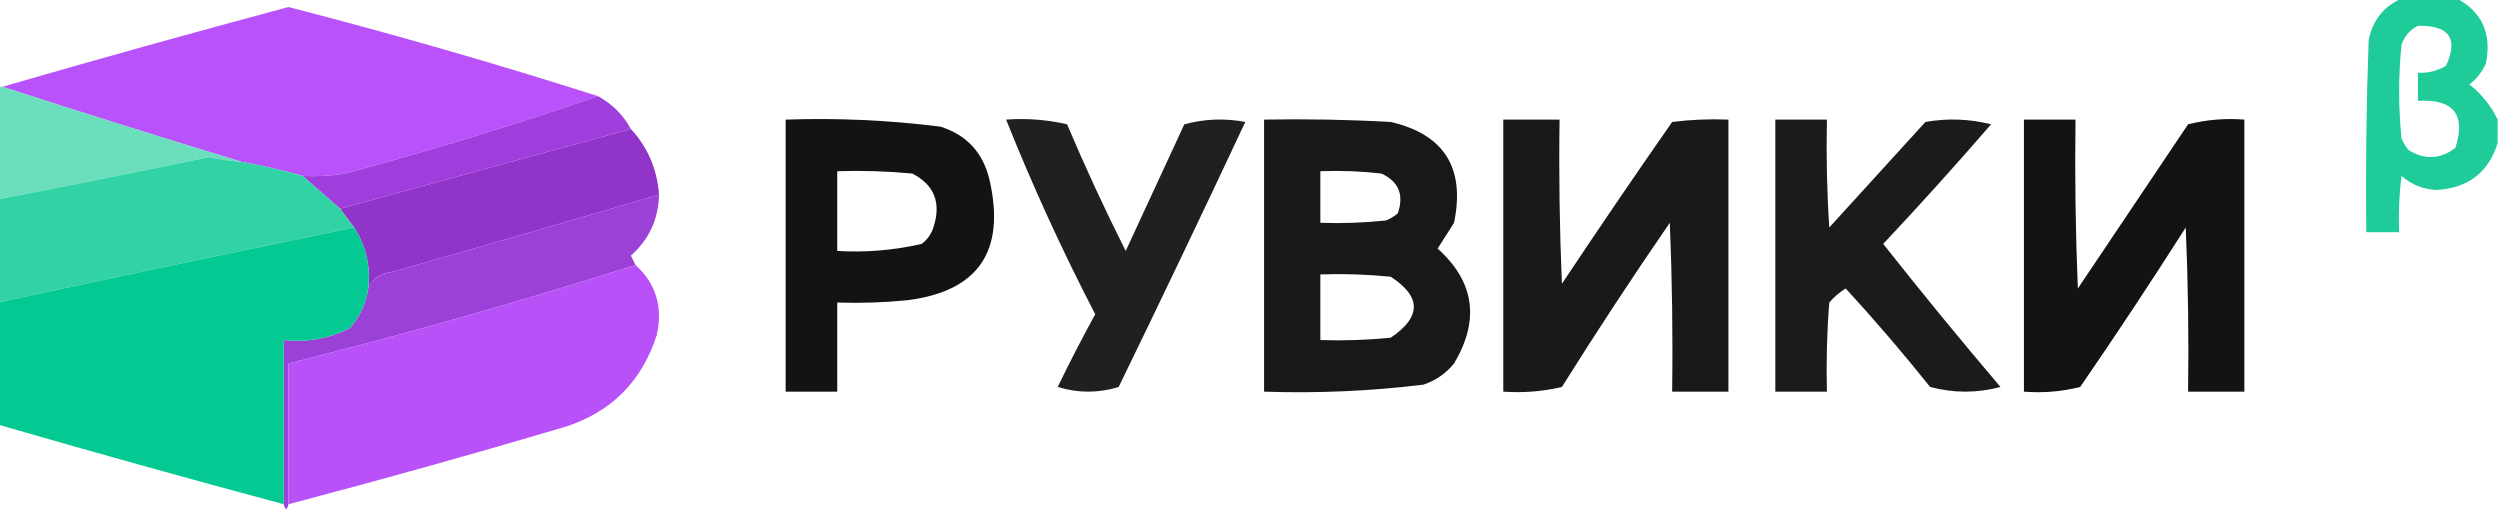
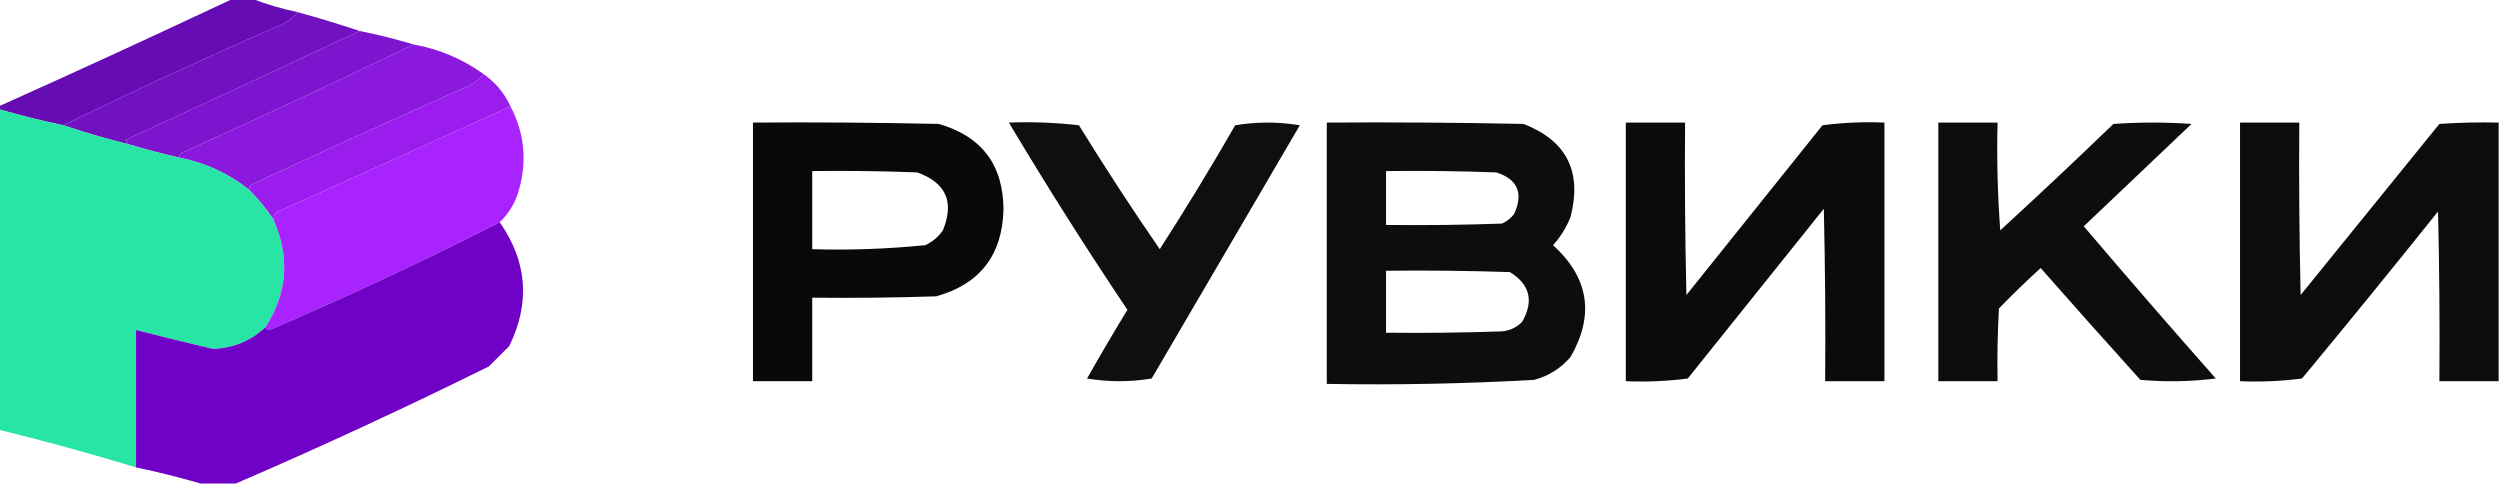
- <svg xmlns="http://www.w3.org/2000/svg" version="1.1" width="533px" height="110px" style="shape-rendering:geometricPrecision; text-rendering:geometricPrecision; image-rendering:optimizeQuality; fill-rule:evenodd; clip-rule:evenodd">
+ <svg xmlns="http://www.w3.org/2000/svg" version="1.1" width="928px" height="180px" style="shape-rendering:geometricPrecision; text-rendering:geometricPrecision; image-rendering:optimizeQuality; fill-rule:evenodd; clip-rule:evenodd">
  <g>
-     <path style="opacity:0.873" fill="#00c48b" d="M 512.5,-0.5 C 516.167,-0.5 519.833,-0.5 523.5,-0.5C 529.124,2.42 531.291,7.087 530,13.5C 529.215,15.286 528.049,16.786 526.5,18C 529.122,20.109 531.122,22.609 532.5,25.5C 532.5,27.167 532.5,28.833 532.5,30.5C 530.561,36.755 526.228,40.089 519.5,40.5C 516.613,40.373 514.113,39.373 512,37.5C 511.501,41.486 511.334,45.486 511.5,49.5C 509.167,49.5 506.833,49.5 504.5,49.5C 504.333,35.829 504.5,22.163 505,8.5C 505.923,4.086 508.423,1.086 512.5,-0.5 Z M 515.5,5.5 C 522.17,5.378 524.17,8.211 521.5,14C 519.655,15.128 517.655,15.628 515.5,15.5C 515.5,17.5 515.5,19.5 515.5,21.5C 523.085,21.074 525.752,24.408 523.5,31.5C 520.326,33.969 516.993,34.136 513.5,32C 512.874,31.25 512.374,30.416 512,29.5C 511.333,22.833 511.333,16.167 512,9.5C 512.69,7.65 513.856,6.316 515.5,5.5 Z" />
+     <path style="opacity:0.995" fill="#640bb5" d="M 86.5,-0.5 C 88.833,-0.5 91.167,-0.5 93.5,-0.5C 98.931,1.612 104.597,3.279 110.5,4.5C 108.49,7.027 105.823,8.861 102.5,10C 75.837,21.668 49.503,33.835 23.5,46.5C 15.423,44.814 7.423,42.814 -0.5,40.5C -0.5,40.167 -0.5,39.833 -0.5,39.5C 28.684,26.406 57.684,13.072 86.5,-0.5 Z" />
  </g>
  <g>
-     <path style="opacity:0.995" fill="#b951fa" d="M 127.5,20.5 C 109.815,26.595 91.815,32.095 73.5,37C 70.518,37.498 67.518,37.665 64.5,37.5C 60.214,36.293 55.88,35.293 51.5,34.5C 34.442,29.319 17.442,23.986 0.5,18.5C 20.773,12.632 41.106,6.965 61.5,1.5C 83.699,7.216 105.699,13.549 127.5,20.5 Z" />
+     <path style="opacity:0.993" fill="#7010c2" d="M 110.5,4.5 C 118.306,6.66 125.973,8.993 133.5,11.5C 104.645,25.075 75.645,38.575 46.5,52C 47.056,52.383 47.389,52.883 47.5,53.5C 39.31,51.457 31.31,49.123 23.5,46.5C 49.503,33.835 75.837,21.668 102.5,10C 105.823,8.861 108.49,7.027 110.5,4.5 Z" />
  </g>
  <g>
-     <path style="opacity:0.925" fill="#000000" d="M 167.5,25.5 C 178.555,25.121 189.555,25.621 200.5,27C 206.157,28.783 209.657,32.616 211,38.5C 214.396,53.58 208.563,62.08 193.5,64C 188.511,64.499 183.511,64.666 178.5,64.5C 178.5,70.833 178.5,77.167 178.5,83.5C 174.833,83.5 171.167,83.5 167.5,83.5C 167.5,64.167 167.5,44.833 167.5,25.5 Z M 178.5,36.5 C 183.844,36.334 189.177,36.501 194.5,37C 199.224,39.435 200.724,43.269 199,48.5C 198.535,49.931 197.701,51.097 196.5,52C 190.593,53.361 184.593,53.861 178.5,53.5C 178.5,47.833 178.5,42.167 178.5,36.5 Z" />
+     <path style="opacity:0.995" fill="#7c14cf" d="M 133.5,11.5 C 140.244,12.853 146.911,14.519 153.5,16.5C 125.302,30.178 96.802,43.512 68,56.5C 66.97,56.836 66.47,57.503 66.5,58.5C 60.111,57.037 53.778,55.37 47.5,53.5C 47.389,52.883 47.056,52.383 46.5,52C 75.645,38.575 104.645,25.075 133.5,11.5 Z" />
  </g>
  <g>
-     <path style="opacity:0.874" fill="#000000" d="M 214.5,25.5 C 218.884,25.174 223.217,25.508 227.5,26.5C 231.384,35.662 235.551,44.662 240,53.5C 244.167,44.5 248.333,35.5 252.5,26.5C 256.795,25.339 261.129,25.172 265.5,26C 256.644,44.879 247.644,63.712 238.5,82.5C 234.167,83.833 229.833,83.833 225.5,82.5C 228.039,77.255 230.706,72.088 233.5,67C 226.473,53.448 220.139,39.615 214.5,25.5 Z" />
+     <path style="opacity:0.996" fill="#8a18dd" d="M 153.5,16.5 C 163.083,18.242 171.75,21.909 179.5,27.5C 177.49,30.027 174.823,31.861 171.5,33C 145.381,44.559 119.381,56.393 93.5,68.5C 92.703,68.957 92.369,69.624 92.5,70.5C 84.858,64.392 76.191,60.392 66.5,58.5C 66.47,57.503 66.97,56.836 68,56.5C 96.802,43.512 125.302,30.178 153.5,16.5 Z" />
  </g>
  <g>
-     <path style="opacity:0.904" fill="#000000" d="M 269.5,25.5 C 278.506,25.334 287.506,25.5 296.5,26C 307.921,28.654 312.421,35.82 310,47.5C 308.833,49.333 307.667,51.167 306.5,53C 314.364,60.045 315.531,68.212 310,77.5C 308.269,79.617 306.102,81.117 303.5,82C 292.221,83.383 280.888,83.883 269.5,83.5C 269.5,64.167 269.5,44.833 269.5,25.5 Z M 281.5,36.5 C 285.846,36.334 290.179,36.501 294.5,37C 298.213,38.691 299.379,41.525 298,45.5C 297.25,46.126 296.416,46.626 295.5,47C 290.845,47.499 286.179,47.666 281.5,47.5C 281.5,43.833 281.5,40.167 281.5,36.5 Z M 281.5,58.5 C 286.511,58.334 291.511,58.501 296.5,59C 303.059,63.245 303.059,67.578 296.5,72C 291.511,72.499 286.511,72.666 281.5,72.5C 281.5,67.833 281.5,63.167 281.5,58.5 Z" />
+     <path style="opacity:0.997" fill="#9a1dee" d="M 179.5,27.5 C 183.957,30.619 187.291,34.619 189.5,39.5C 161.193,52.319 132.859,65.152 104.5,78C 102.574,78.422 101.574,79.589 101.5,81.5C 98.878,77.543 95.878,73.876 92.5,70.5C 92.369,69.624 92.703,68.957 93.5,68.5C 119.381,56.393 145.381,44.559 171.5,33C 174.823,31.861 177.49,30.027 179.5,27.5 Z" />
  </g>
  <g>
-     <path style="opacity:0.899" fill="#000000" d="M 320.5,25.5 C 324.5,25.5 328.5,25.5 332.5,25.5C 332.333,37.171 332.5,48.838 333,60.5C 340.71,48.913 348.543,37.413 356.5,26C 360.486,25.501 364.486,25.334 368.5,25.5C 368.5,44.833 368.5,64.167 368.5,83.5C 364.5,83.5 360.5,83.5 356.5,83.5C 356.667,71.495 356.5,59.495 356,47.5C 348.085,58.995 340.418,70.662 333,82.5C 328.934,83.464 324.767,83.797 320.5,83.5C 320.5,64.167 320.5,44.833 320.5,25.5 Z" />
+     <path style="opacity:0.996" fill="#28e5a5" d="M -0.5,40.5 C 7.423,42.814 15.423,44.814 23.5,46.5C 31.31,49.123 39.31,51.457 47.5,53.5C 53.778,55.37 60.111,57.037 66.5,58.5C 76.191,60.392 84.858,64.392 92.5,70.5C 95.878,73.876 98.878,77.543 101.5,81.5C 107.709,95.508 106.709,108.841 98.5,121.5C 93.079,126.59 86.579,129.257 79,129.5C 69.465,127.265 59.965,124.932 50.5,122.5C 50.5,139.5 50.5,156.5 50.5,173.5C 33.648,168.37 16.648,163.703 -0.5,159.5C -0.5,119.833 -0.5,80.167 -0.5,40.5 Z" />
  </g>
  <g>
-     <path style="opacity:0.893" fill="#000000" d="M 378.5,25.5 C 382.167,25.5 385.833,25.5 389.5,25.5C 389.334,33.174 389.5,40.841 390,48.5C 396.833,41 403.667,33.5 410.5,26C 415.202,25.172 419.869,25.338 424.5,26.5C 417.018,35.149 409.352,43.649 401.5,52C 409.644,62.312 417.978,72.479 426.5,82.5C 421.5,83.833 416.5,83.833 411.5,82.5C 405.727,75.273 399.727,68.273 393.5,61.5C 392.186,62.313 391.019,63.313 390,64.5C 389.5,70.825 389.334,77.158 389.5,83.5C 385.833,83.5 382.167,83.5 378.5,83.5C 378.5,64.167 378.5,44.833 378.5,25.5 Z" />
+     <path style="opacity:0.963" fill="#000000" d="M 279.5,45.5 C 302.502,45.333 325.502,45.5 348.5,46C 364.485,50.622 372.485,61.288 372.5,78C 371.97,94.854 363.637,105.52 347.5,110C 332.17,110.5 316.837,110.667 301.5,110.5C 301.5,120.833 301.5,131.167 301.5,141.5C 294.167,141.5 286.833,141.5 279.5,141.5C 279.5,109.5 279.5,77.5 279.5,45.5 Z M 301.5,63.5 C 314.504,63.333 327.504,63.5 340.5,64C 351.165,67.831 354.331,74.998 350,85.5C 348.337,87.917 346.171,89.75 343.5,91C 329.551,92.409 315.551,92.909 301.5,92.5C 301.5,82.833 301.5,73.167 301.5,63.5 Z" />
  </g>
  <g>
-     <path style="opacity:0.923" fill="#000000" d="M 431.5,25.5 C 435.167,25.5 438.833,25.5 442.5,25.5C 442.333,37.505 442.5,49.505 443,61.5C 450.833,49.833 458.667,38.167 466.5,26.5C 470.445,25.509 474.445,25.176 478.5,25.5C 478.5,44.833 478.5,64.167 478.5,83.5C 474.5,83.5 470.5,83.5 466.5,83.5C 466.667,71.829 466.5,60.162 466,48.5C 458.696,59.969 451.196,71.302 443.5,82.5C 439.555,83.491 435.555,83.824 431.5,83.5C 431.5,64.167 431.5,44.833 431.5,25.5 Z" />
+     <path style="opacity:0.939" fill="#000000" d="M 374.5,45.5 C 383.192,45.169 391.859,45.502 400.5,46.5C 410.14,62.126 420.14,77.459 430.5,92.5C 440.196,77.452 449.529,62.119 458.5,46.5C 466.5,45.167 474.5,45.167 482.5,46.5C 464.167,77.833 445.833,109.167 427.5,140.5C 419.5,141.833 411.5,141.833 403.5,140.5C 408.374,131.918 413.374,123.418 418.5,115C 403.188,92.199 388.521,69.032 374.5,45.5 Z" />
  </g>
  <g>
-     <path style="opacity:1" fill="#6adebd" d="M -0.5,18.5 C -0.167,18.5 0.167,18.5 0.5,18.5C 17.442,23.986 34.442,29.319 51.5,34.5C 49.152,34.331 46.818,33.997 44.5,33.5C 29.514,36.63 14.514,39.63 -0.5,42.5C -0.5,34.5 -0.5,26.5 -0.5,18.5 Z" />
+     <path style="opacity:0.948" fill="#000000" d="M 492.5,45.5 C 516.836,45.333 541.169,45.5 565.5,46C 581.491,52.146 587.324,63.646 583,80.5C 581.46,84.419 579.293,87.919 576.5,91C 589.78,103.076 591.947,116.909 583,132.5C 579.395,136.721 574.895,139.554 569.5,141C 543.877,142.453 518.21,142.953 492.5,142.5C 492.5,110.167 492.5,77.833 492.5,45.5 Z M 514.5,63.5 C 528.171,63.333 541.837,63.5 555.5,64C 563.412,66.605 565.579,71.772 562,79.5C 560.786,81.049 559.286,82.216 557.5,83C 543.171,83.5 528.837,83.667 514.5,83.5C 514.5,76.833 514.5,70.167 514.5,63.5 Z M 514.5,100.5 C 529.837,100.333 545.17,100.5 560.5,101C 567.94,105.623 569.44,111.789 565,119.5C 562.932,121.562 560.432,122.728 557.5,123C 543.171,123.5 528.837,123.667 514.5,123.5C 514.5,115.833 514.5,108.167 514.5,100.5 Z" />
  </g>
  <g>
-     <path style="opacity:1" fill="#a03edd" d="M 127.5,20.5 C 130.543,22.176 132.877,24.509 134.5,27.5C 113.828,33.169 93.161,38.836 72.5,44.5C 69.833,42.167 67.167,39.833 64.5,37.5C 67.518,37.665 70.518,37.498 73.5,37C 91.815,32.095 109.815,26.595 127.5,20.5 Z" />
+     <path style="opacity:0.954" fill="#000000" d="M 603.5,45.5 C 610.833,45.5 618.167,45.5 625.5,45.5C 625.333,66.836 625.5,88.169 626,109.5C 642.833,88.5 659.667,67.5 676.5,46.5C 684.138,45.502 691.804,45.169 699.5,45.5C 699.5,77.5 699.5,109.5 699.5,141.5C 692.167,141.5 684.833,141.5 677.5,141.5C 677.667,120.164 677.5,98.831 677,77.5C 660.167,98.5 643.333,119.5 626.5,140.5C 618.862,141.497 611.196,141.831 603.5,141.5C 603.5,109.5 603.5,77.5 603.5,45.5 Z" />
  </g>
  <g>
-     <path style="opacity:0.989" fill="#9032ca" d="M 134.5,27.5 C 138.11,31.396 140.11,36.063 140.5,41.5C 121.563,47.089 102.563,52.589 83.5,58C 81.094,58.257 79.427,59.424 78.5,61.5C 79.038,56.765 78.038,52.431 75.5,48.5C 74.5,47.167 73.5,45.833 72.5,44.5C 93.161,38.836 113.828,33.169 134.5,27.5 Z" />
+     <path style="opacity:0.946" fill="#000000" d="M 719.5,45.5 C 726.833,45.5 734.167,45.5 741.5,45.5C 741.167,58.85 741.501,72.183 742.5,85.5C 756.651,72.516 770.651,59.35 784.5,46C 794.167,45.333 803.833,45.333 813.5,46C 800.167,58.667 786.833,71.333 773.5,84C 789.647,102.981 805.98,121.814 822.5,140.5C 813.184,141.665 803.851,141.832 794.5,141C 782.04,127.22 769.706,113.387 757.5,99.5C 752.181,104.318 747.015,109.318 742,114.5C 741.5,123.494 741.334,132.494 741.5,141.5C 734.167,141.5 726.833,141.5 719.5,141.5C 719.5,109.5 719.5,77.5 719.5,45.5 Z" />
  </g>
  <g>
-     <path style="opacity:1" fill="#31d2a4" d="M 51.5,34.5 C 55.88,35.293 60.214,36.293 64.5,37.5C 67.167,39.833 69.833,42.167 72.5,44.5C 73.5,45.833 74.5,47.167 75.5,48.5C 50.118,53.71 24.784,59.043 -0.5,64.5C -0.5,57.167 -0.5,49.833 -0.5,42.5C 14.514,39.63 29.514,36.63 44.5,33.5C 46.818,33.997 49.152,34.331 51.5,34.5 Z" />
+     <path style="opacity:0.95" fill="#000000" d="M 927.5,45.5 C 927.5,77.5 927.5,109.5 927.5,141.5C 920.167,141.5 912.833,141.5 905.5,141.5C 905.667,120.497 905.5,99.497 905,78.5C 888.356,99.312 871.523,119.978 854.5,140.5C 846.862,141.497 839.196,141.831 831.5,141.5C 831.5,109.5 831.5,77.5 831.5,45.5C 838.833,45.5 846.167,45.5 853.5,45.5C 853.333,66.836 853.5,88.169 854,109.5C 871.167,88.333 888.333,67.167 905.5,46C 912.826,45.5 920.159,45.334 927.5,45.5 Z" />
  </g>
  <g>
-     <path style="opacity:0.989" fill="#9a3fd7" d="M 140.5,41.5 C 140.392,46.716 138.392,51.049 134.5,54.5C 134.863,55.184 135.196,55.85 135.5,56.5C 111.086,64.252 86.42,71.252 61.5,77.5C 61.5,87.5 61.5,97.5 61.5,107.5C 61.167,108.833 60.833,108.833 60.5,107.5C 60.5,95.833 60.5,84.167 60.5,72.5C 65.449,73.041 70.116,72.208 74.5,70C 76.697,67.579 78.03,64.745 78.5,61.5C 79.427,59.424 81.094,58.257 83.5,58C 102.563,52.589 121.563,47.089 140.5,41.5 Z" />
+     <path style="opacity:0.994" fill="#a822fd" d="M 189.5,39.5 C 194.99,50.034 195.823,61.034 192,72.5C 190.569,76.374 188.403,79.707 185.5,82.5C 157.536,96.729 129.036,110.062 100,122.5C 99.235,122.43 98.735,122.097 98.5,121.5C 106.709,108.841 107.709,95.508 101.5,81.5C 101.574,79.589 102.574,78.422 104.5,78C 132.859,65.152 161.193,52.319 189.5,39.5 Z" />
  </g>
  <g>
-     <path style="opacity:0.991" fill="#03c991" d="M 75.5,48.5 C 78.038,52.431 79.038,56.765 78.5,61.5C 78.03,64.745 76.697,67.579 74.5,70C 70.116,72.208 65.449,73.041 60.5,72.5C 60.5,84.167 60.5,95.833 60.5,107.5C 40.116,102.039 19.782,96.372 -0.5,90.5C -0.5,81.833 -0.5,73.167 -0.5,64.5C 24.784,59.043 50.118,53.71 75.5,48.5 Z" />
-   </g>
-   <g>
-     <path style="opacity:0.992" fill="#b850f8" d="M 135.5,56.5 C 139.889,60.51 141.389,65.51 140,71.5C 136.807,81.359 130.307,87.859 120.5,91C 100.896,96.814 81.229,102.314 61.5,107.5C 61.5,97.5 61.5,87.5 61.5,77.5C 86.42,71.252 111.086,64.252 135.5,56.5 Z" />
+     <path style="opacity:0.989" fill="#6e00c6" d="M 185.5,82.5 C 195.733,97.159 196.899,112.492 189,128.5C 186.5,131 184,133.5 181.5,136C 150.456,151.358 119.123,165.858 87.5,179.5C 83.167,179.5 78.833,179.5 74.5,179.5C 66.687,177.213 58.687,175.213 50.5,173.5C 50.5,156.5 50.5,139.5 50.5,122.5C 59.965,124.932 69.465,127.265 79,129.5C 86.579,129.257 93.079,126.59 98.5,121.5C 98.735,122.097 99.235,122.43 100,122.5C 129.036,110.062 157.536,96.729 185.5,82.5 Z" />
  </g>
</svg>
